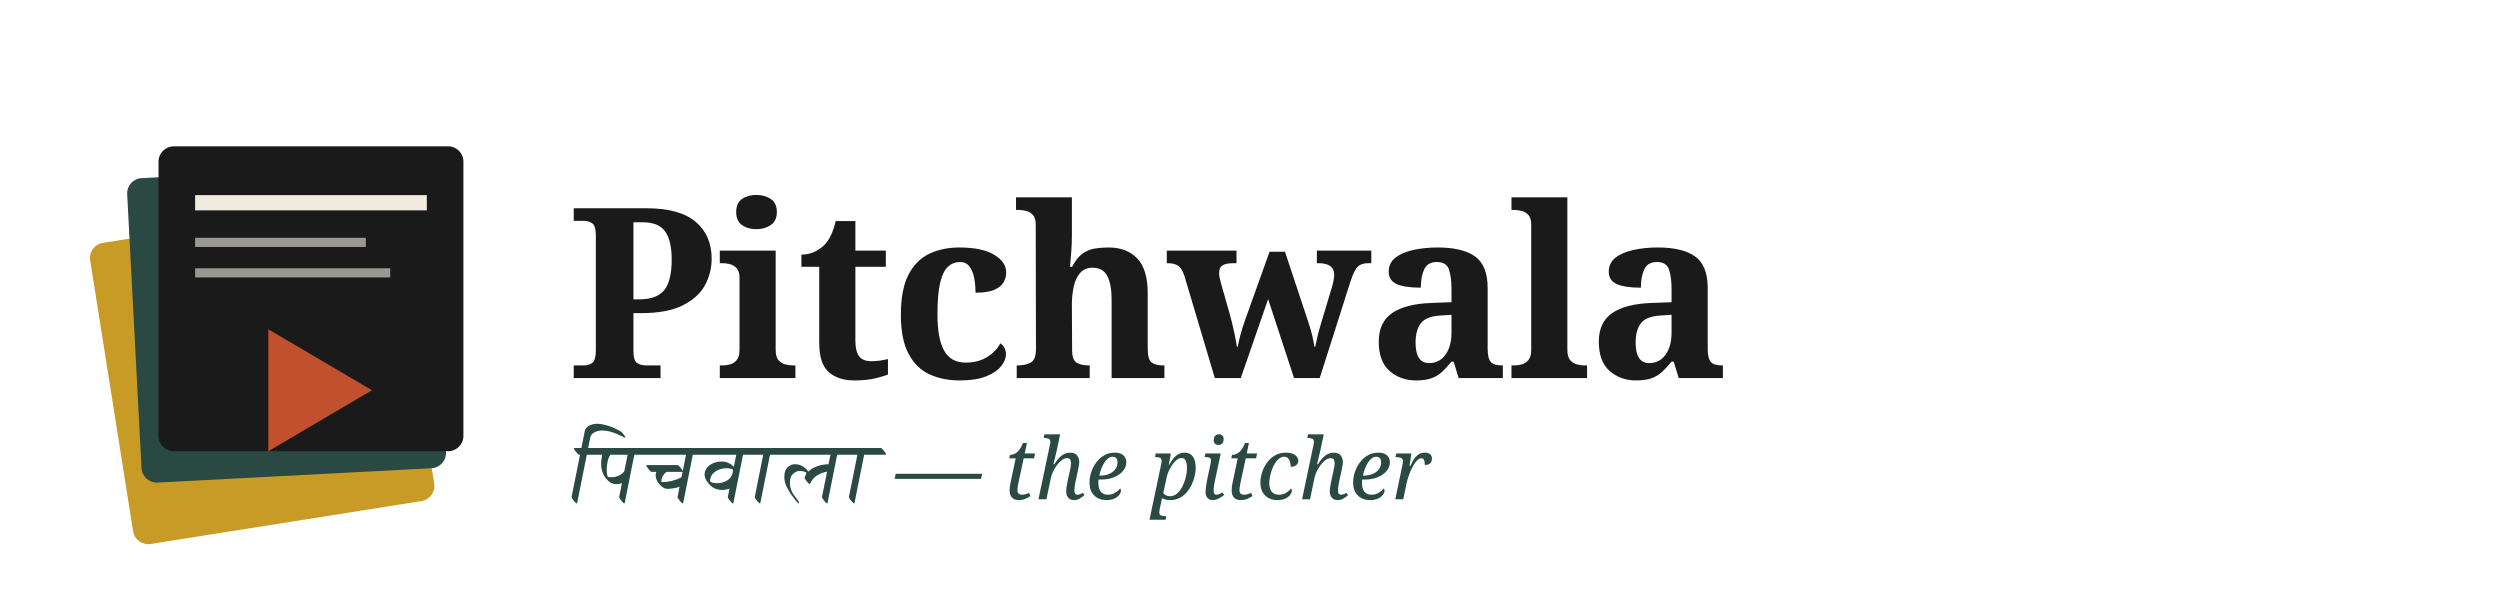
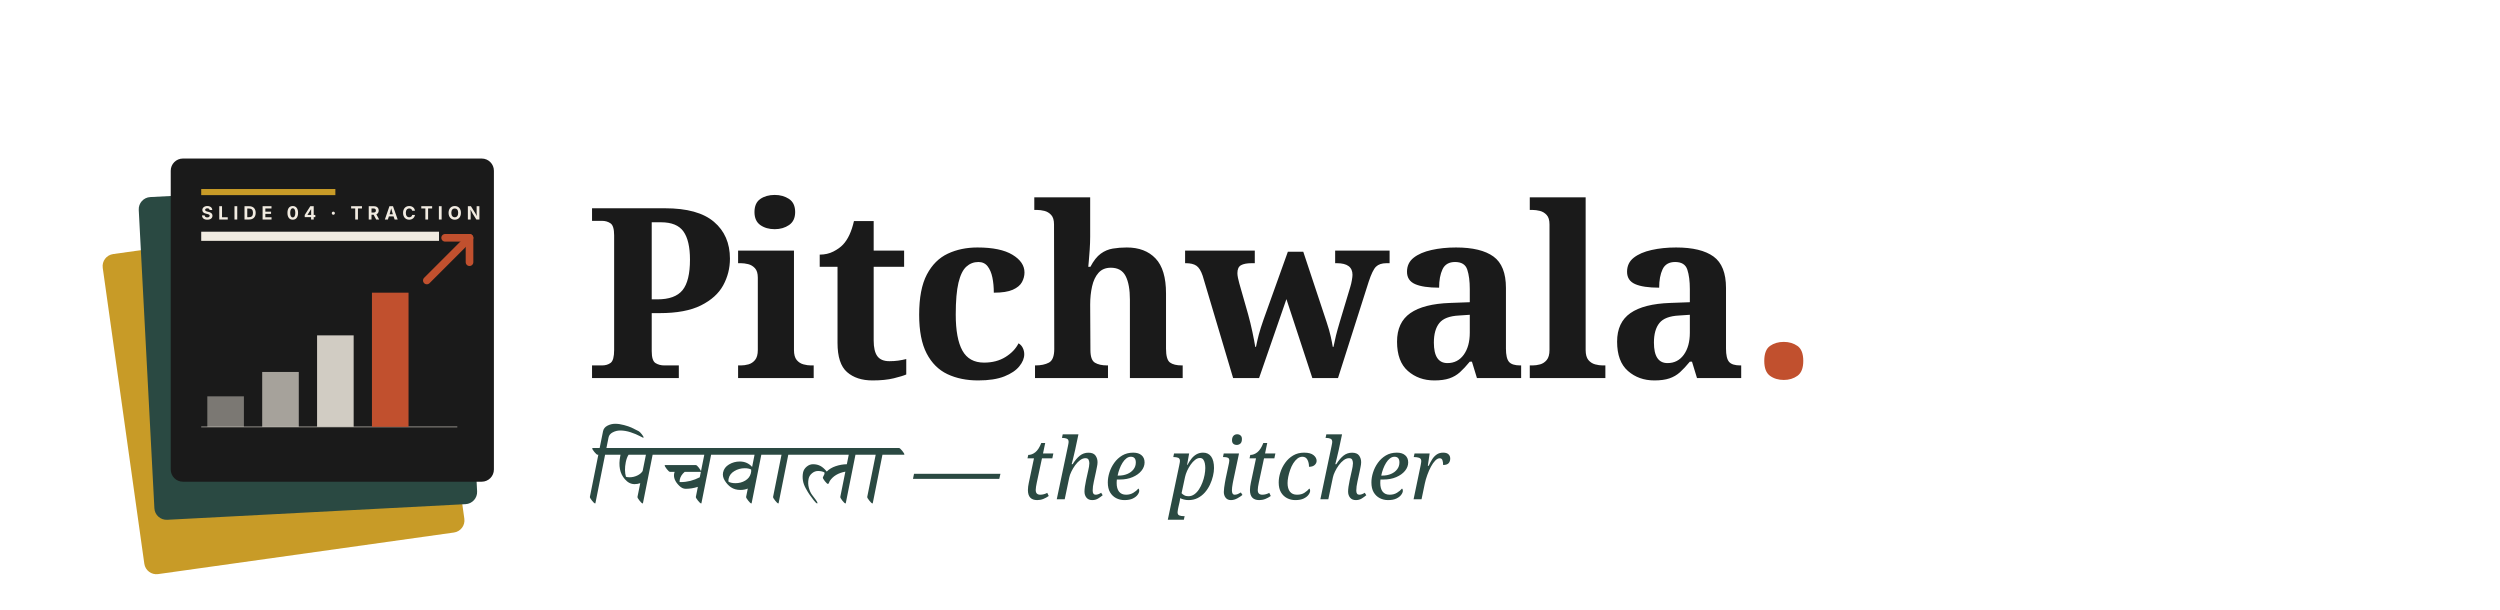
<svg xmlns="http://www.w3.org/2000/svg" viewBox="0 0 820 200" role="img" aria-label="Pitchwala">
-   <g transform="translate(0,16)">
-     <rect x="36" y="56" width="100" height="100" rx="5" fill="#c89b27" transform="rotate(-9 86 106)" />
-     <rect x="44" y="40" width="100" height="100" rx="5" fill="#2a4942" transform="rotate(-3 94 90)" />
-     <rect x="52" y="32" width="100" height="100" rx="5" fill="#1a1a1a" />
-     <rect x="64" y="48" width="76" height="5" fill="#f1ebe1" />
-     <rect x="64" y="62" width="56" height="3" fill="#f1ebe1" opacity="0.6" />
-     <rect x="64" y="72" width="64" height="3" fill="#f1ebe1" opacity="0.6" />
-     <path d="M88 92 L122 112 L88 132 Z" fill="#c1502e" />
+   <g transform="translate(8,16)">
+     <rect x="32" y="60" width="106" height="106" rx="4" fill="#c89b27" transform="rotate(-8 85 113)" />
+     <rect x="40" y="46" width="106" height="106" rx="4" fill="#2a4942" transform="rotate(-3 93 99)" />
+     <rect x="48" y="36" width="106" height="106" rx="4" fill="#1a1a1a" />
+     <rect x="58" y="46" width="44" height="2" fill="#c89b27" />
+     <text x="58" y="56" font-family="Inter, sans-serif" font-weight="700" font-size="6" letter-spacing="1.6" fill="#f1ebe1">SLIDE 04 · TRACTION</text>
+     <rect x="58" y="60" width="78" height="3" fill="#f1ebe1" />
+     <line x1="58" y1="124" x2="142" y2="124" stroke="#f1ebe1" stroke-width="0.5" opacity="0.35" />
+     <rect x="60" y="114" width="12" height="10" fill="#f1ebe1" opacity="0.45" />
+     <rect x="78" y="106" width="12" height="18" fill="#f1ebe1" opacity="0.65" />
+     <rect x="96" y="94" width="12" height="30" fill="#f1ebe1" opacity="0.85" />
+     <rect x="114" y="80" width="12" height="44" fill="#c1502e" />
+     <path d="M132 76 L146 62" stroke="#c1502e" stroke-width="2.5" stroke-linecap="round" />
+     <path d="M146 62 L146 70 M146 62 L138 62" stroke="#c1502e" stroke-width="2.5" stroke-linecap="round" />
  </g>
-   <g transform="translate(186,124)">
-     <text font-family="Playfair Display, Georgia, serif" font-weight="900" font-size="78" letter-spacing="-1" fill="#1a1a1a">Pitchwala</text>
+   <g transform="translate(192,124)">
+     <text font-family="Playfair Display, Georgia, serif" font-weight="900" font-size="78" letter-spacing="-1" fill="#1a1a1a">Pitchwala<tspan fill="#c1502e">.</tspan>
+     </text>
    <text x="0" y="40" font-family="Cormorant Garamond, Georgia, serif" font-style="italic" font-weight="500" font-size="28" fill="#2a4942">पिचवाला — the pitcher</text>
  </g>
</svg>
